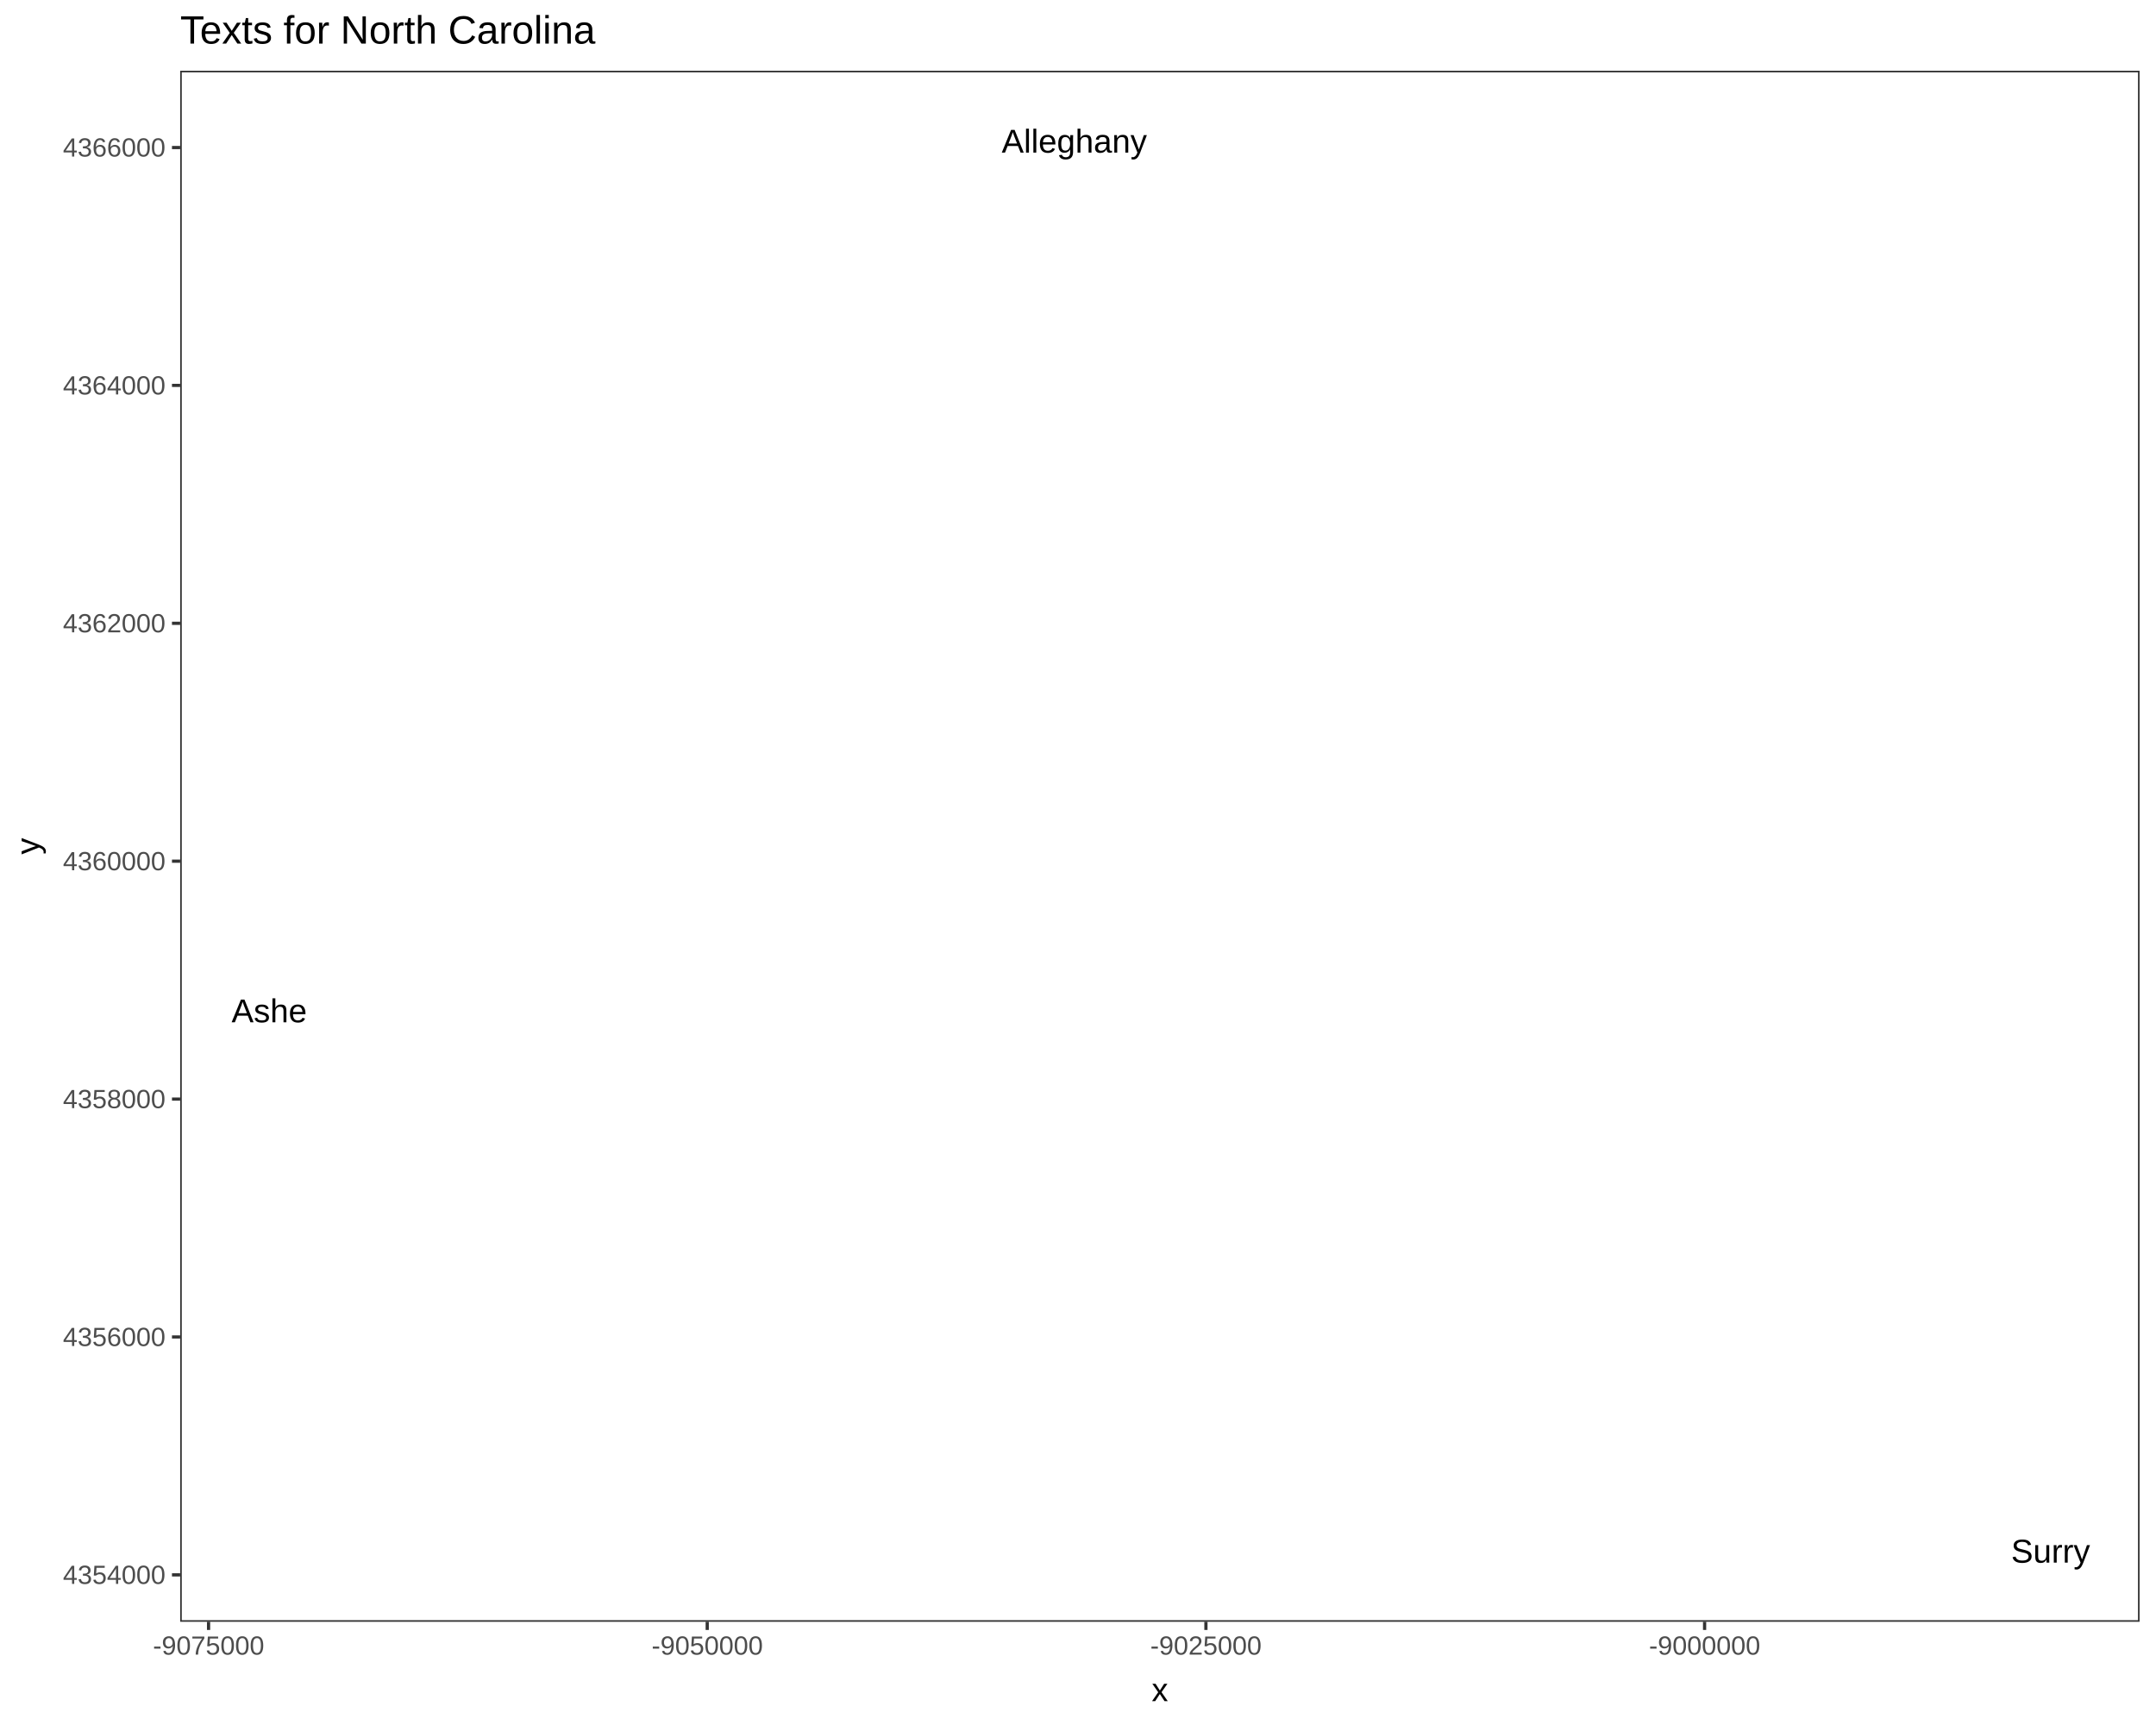
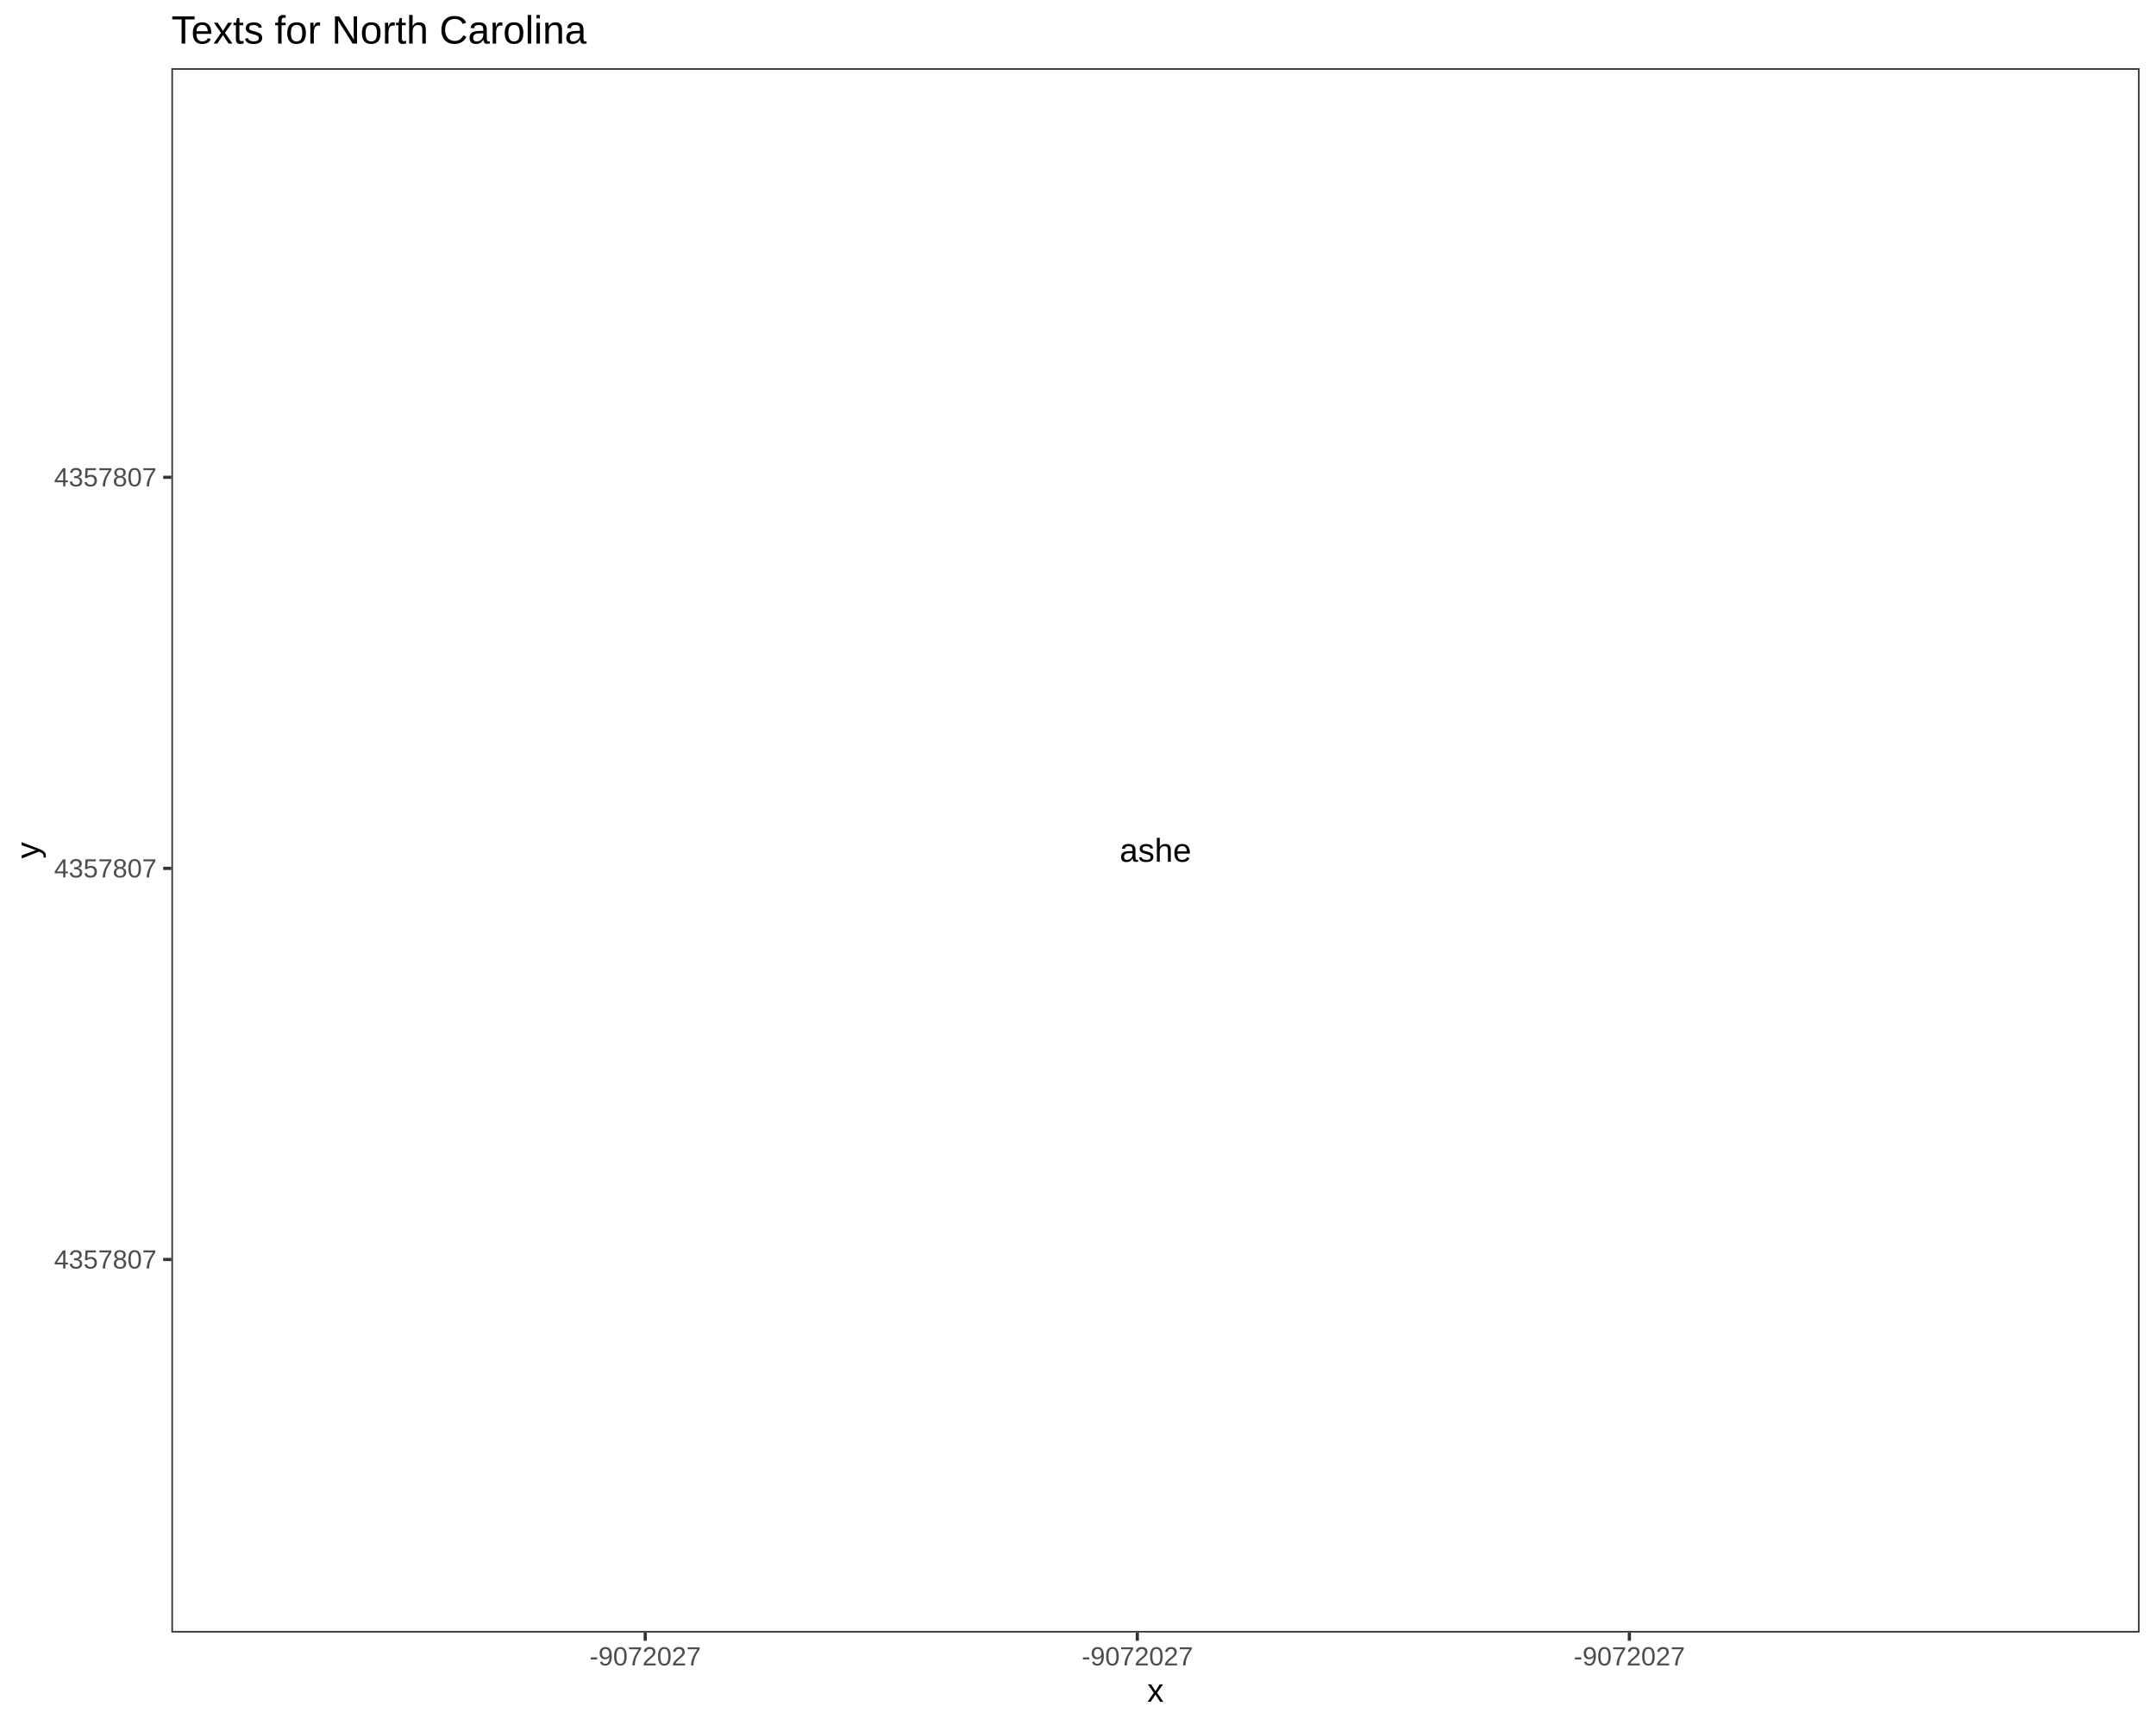
<svg xmlns="http://www.w3.org/2000/svg" viewBox="0 0 720.00 576.00">
  <defs>
    <style type="text/css">
    line, polyline, polygon, path, rect, circle {
      fill: none;
      stroke: #000000;
      stroke-linecap: round;
      stroke-linejoin: round;
      stroke-miterlimit: 10.00;
    }
  </style>
  </defs>
  <rect width="100%" height="100%" style="stroke: none; fill: #FFFFFF;" />
  <rect x="0.00" y="0.00" width="720.00" height="576.00" style="stroke-width: 1.07; stroke: #FFFFFF; fill: #FFFFFF;" />
  <defs>
-     <clipPath id="cpNjAuMTd8NzE0LjUyfDU0MS41M3wyMy42Mg==">
-       <rect x="60.17" y="23.62" width="654.35" height="517.91" />
+     <clipPath id="cpNTcuMjN8NzE0LjUyfDU0NS4xM3wyMi43Nw==">
+       <rect x="57.23" y="22.77" width="657.29" height="522.36" />
    </clipPath>
  </defs>
-   <rect x="60.17" y="23.62" width="654.35" height="517.91" style="stroke-width: 1.07; stroke: none; fill: #FFFFFF;" clip-path="url(#cpNjAuMTd8NzE0LjUyfDU0MS41M3wyMy42Mg==)" />
-   <g clip-path="url(#cpNjAuMTd8NzE0LjUyfDU0MS41M3wyMy42Mg==)">
-     <text x="77.34" y="341.36" style="font-size: 11.04px; font-family: Liberation Sans;" textLength="25.16px" lengthAdjust="spacingAndGlyphs">Ashe</text>
+   <rect x="57.23" y="22.77" width="657.29" height="522.36" style="stroke-width: 1.07; stroke: none; fill: #FFFFFF;" clip-path="url(#cpNTcuMjN8NzE0LjUyfDU0NS4xM3wyMi43Nw==)" />
+   <g clip-path="url(#cpNTcuMjN8NzE0LjUyfDU0NS4xM3wyMi43Nw==)">
+     <text x="373.91" y="287.75" style="font-size: 11.04px; font-family: Liberation Sans;" textLength="23.94px" lengthAdjust="spacingAndGlyphs">ashe</text>
  </g>
-   <g clip-path="url(#cpNjAuMTd8NzE0LjUyfDU0MS41M3wyMy42Mg==)">
-     <text x="334.53" y="50.96" style="font-size: 11.04px; font-family: Liberation Sans;" textLength="48.48px" lengthAdjust="spacingAndGlyphs">Alleghany</text>
-   </g>
-   <g clip-path="url(#cpNjAuMTd8NzE0LjUyfDU0MS41M3wyMy42Mg==)">
-     <text x="671.60" y="521.79" style="font-size: 11.04px; font-family: Liberation Sans;" textLength="26.36px" lengthAdjust="spacingAndGlyphs">Surry</text>
-   </g>
-   <rect x="60.17" y="23.62" width="654.35" height="517.91" style="stroke-width: 1.07; stroke: #333333;" clip-path="url(#cpNjAuMTd8NzE0LjUyfDU0MS41M3wyMy42Mg==)" />
+   <rect x="57.23" y="22.77" width="657.29" height="522.36" style="stroke-width: 1.07; stroke: #333333;" clip-path="url(#cpNTcuMjN8NzE0LjUyfDU0NS4xM3wyMi43Nw==)" />
  <defs>
    <clipPath id="cpMC4wMHw3MjAuMDB8NTc2LjAwfDAuMDA=">
      <rect x="0.00" y="0.00" width="720.00" height="576.00" />
    </clipPath>
  </defs>
  <g clip-path="url(#cpMC4wMHw3MjAuMDB8NTc2LjAwfDAuMDA=)">
-     <text x="21.01" y="528.89" style="font-size: 8.80px; fill: #4D4D4D; font-family: Liberation Sans;" textLength="34.23px" lengthAdjust="spacingAndGlyphs">4354000</text>
+     <text x="18.06" y="423.58" style="font-size: 8.80px; fill: #4D4D4D; font-family: Liberation Sans;" textLength="34.23px" lengthAdjust="spacingAndGlyphs">4357807</text>
  </g>
  <g clip-path="url(#cpMC4wMHw3MjAuMDB8NTc2LjAwfDAuMDA=)">
-     <text x="21.01" y="449.46" style="font-size: 8.80px; fill: #4D4D4D; font-family: Liberation Sans;" textLength="34.23px" lengthAdjust="spacingAndGlyphs">4356000</text>
+     <text x="18.06" y="292.99" style="font-size: 8.80px; fill: #4D4D4D; font-family: Liberation Sans;" textLength="34.23px" lengthAdjust="spacingAndGlyphs">4357807</text>
  </g>
  <g clip-path="url(#cpMC4wMHw3MjAuMDB8NTc2LjAwfDAuMDA=)">
-     <text x="21.01" y="370.02" style="font-size: 8.80px; fill: #4D4D4D; font-family: Liberation Sans;" textLength="34.23px" lengthAdjust="spacingAndGlyphs">4358000</text>
+     <text x="18.06" y="162.40" style="font-size: 8.80px; fill: #4D4D4D; font-family: Liberation Sans;" textLength="34.23px" lengthAdjust="spacingAndGlyphs">4357807</text>
+   </g>
+   <polyline points="54.49,420.55 57.23,420.55 " style="stroke-width: 1.07; stroke: #333333; stroke-linecap: butt;" clip-path="url(#cpMC4wMHw3MjAuMDB8NTc2LjAwfDAuMDA=)" />
+   <polyline points="54.49,289.96 57.23,289.96 " style="stroke-width: 1.07; stroke: #333333; stroke-linecap: butt;" clip-path="url(#cpMC4wMHw3MjAuMDB8NTc2LjAwfDAuMDA=)" />
+   <polyline points="54.49,159.37 57.23,159.37 " style="stroke-width: 1.07; stroke: #333333; stroke-linecap: butt;" clip-path="url(#cpMC4wMHw3MjAuMDB8NTc2LjAwfDAuMDA=)" />
+   <polyline points="215.48,547.87 215.48,545.13 " style="stroke-width: 1.07; stroke: #333333; stroke-linecap: butt;" clip-path="url(#cpMC4wMHw3MjAuMDB8NTc2LjAwfDAuMDA=)" />
+   <polyline points="379.81,547.87 379.81,545.13 " style="stroke-width: 1.07; stroke: #333333; stroke-linecap: butt;" clip-path="url(#cpMC4wMHw3MjAuMDB8NTc2LjAwfDAuMDA=)" />
+   <polyline points="544.13,547.87 544.13,545.13 " style="stroke-width: 1.07; stroke: #333333; stroke-linecap: butt;" clip-path="url(#cpMC4wMHw3MjAuMDB8NTc2LjAwfDAuMDA=)" />
+   <g clip-path="url(#cpMC4wMHw3MjAuMDB8NTc2LjAwfDAuMDA=)">
+     <text x="196.91" y="556.11" style="font-size: 8.80px; fill: #4D4D4D; font-family: Liberation Sans;" textLength="37.16px" lengthAdjust="spacingAndGlyphs">-9072027</text>
  </g>
  <g clip-path="url(#cpMC4wMHw3MjAuMDB8NTc2LjAwfDAuMDA=)">
-     <text x="21.01" y="290.59" style="font-size: 8.80px; fill: #4D4D4D; font-family: Liberation Sans;" textLength="34.23px" lengthAdjust="spacingAndGlyphs">4360000</text>
+     <text x="361.23" y="556.11" style="font-size: 8.80px; fill: #4D4D4D; font-family: Liberation Sans;" textLength="37.16px" lengthAdjust="spacingAndGlyphs">-9072027</text>
  </g>
  <g clip-path="url(#cpMC4wMHw3MjAuMDB8NTc2LjAwfDAuMDA=)">
-     <text x="21.01" y="211.15" style="font-size: 8.80px; fill: #4D4D4D; font-family: Liberation Sans;" textLength="34.23px" lengthAdjust="spacingAndGlyphs">4362000</text>
+     <text x="525.55" y="556.11" style="font-size: 8.80px; fill: #4D4D4D; font-family: Liberation Sans;" textLength="37.16px" lengthAdjust="spacingAndGlyphs">-9072027</text>
  </g>
  <g clip-path="url(#cpMC4wMHw3MjAuMDB8NTc2LjAwfDAuMDA=)">
-     <text x="21.01" y="131.72" style="font-size: 8.80px; fill: #4D4D4D; font-family: Liberation Sans;" textLength="34.23px" lengthAdjust="spacingAndGlyphs">4364000</text>
+     <text x="383.12" y="568.24" style="font-size: 11.00px; font-family: Liberation Sans;" textLength="5.50px" lengthAdjust="spacingAndGlyphs">x</text>
  </g>
  <g clip-path="url(#cpMC4wMHw3MjAuMDB8NTc2LjAwfDAuMDA=)">
-     <text x="21.01" y="52.28" style="font-size: 8.80px; fill: #4D4D4D; font-family: Liberation Sans;" textLength="34.23px" lengthAdjust="spacingAndGlyphs">4366000</text>
-   </g>
-   <polyline points="57.43,525.87 60.17,525.87 " style="stroke-width: 1.07; stroke: #333333; stroke-linecap: butt;" clip-path="url(#cpMC4wMHw3MjAuMDB8NTc2LjAwfDAuMDA=)" />
-   <polyline points="57.43,446.43 60.17,446.43 " style="stroke-width: 1.07; stroke: #333333; stroke-linecap: butt;" clip-path="url(#cpMC4wMHw3MjAuMDB8NTc2LjAwfDAuMDA=)" />
-   <polyline points="57.43,367.00 60.17,367.00 " style="stroke-width: 1.07; stroke: #333333; stroke-linecap: butt;" clip-path="url(#cpMC4wMHw3MjAuMDB8NTc2LjAwfDAuMDA=)" />
-   <polyline points="57.43,287.56 60.17,287.56 " style="stroke-width: 1.07; stroke: #333333; stroke-linecap: butt;" clip-path="url(#cpMC4wMHw3MjAuMDB8NTc2LjAwfDAuMDA=)" />
-   <polyline points="57.43,208.13 60.17,208.13 " style="stroke-width: 1.07; stroke: #333333; stroke-linecap: butt;" clip-path="url(#cpMC4wMHw3MjAuMDB8NTc2LjAwfDAuMDA=)" />
-   <polyline points="57.43,128.69 60.17,128.69 " style="stroke-width: 1.07; stroke: #333333; stroke-linecap: butt;" clip-path="url(#cpMC4wMHw3MjAuMDB8NTc2LjAwfDAuMDA=)" />
-   <polyline points="57.43,49.26 60.17,49.26 " style="stroke-width: 1.07; stroke: #333333; stroke-linecap: butt;" clip-path="url(#cpMC4wMHw3MjAuMDB8NTc2LjAwfDAuMDA=)" />
-   <polyline points="69.65,544.27 69.65,541.53 " style="stroke-width: 1.07; stroke: #333333; stroke-linecap: butt;" clip-path="url(#cpMC4wMHw3MjAuMDB8NTc2LjAwfDAuMDA=)" />
-   <polyline points="236.18,544.27 236.18,541.53 " style="stroke-width: 1.07; stroke: #333333; stroke-linecap: butt;" clip-path="url(#cpMC4wMHw3MjAuMDB8NTc2LjAwfDAuMDA=)" />
-   <polyline points="402.72,544.27 402.72,541.53 " style="stroke-width: 1.07; stroke: #333333; stroke-linecap: butt;" clip-path="url(#cpMC4wMHw3MjAuMDB8NTc2LjAwfDAuMDA=)" />
-   <polyline points="569.25,544.27 569.25,541.53 " style="stroke-width: 1.07; stroke: #333333; stroke-linecap: butt;" clip-path="url(#cpMC4wMHw3MjAuMDB8NTc2LjAwfDAuMDA=)" />
-   <g clip-path="url(#cpMC4wMHw3MjAuMDB8NTc2LjAwfDAuMDA=)">
-     <text x="51.07" y="552.51" style="font-size: 8.80px; fill: #4D4D4D; font-family: Liberation Sans;" textLength="37.16px" lengthAdjust="spacingAndGlyphs">-9075000</text>
+     <text transform="translate(13.04,286.70) rotate(-90)" style="font-size: 11.00px; font-family: Liberation Sans;" textLength="5.50px" lengthAdjust="spacingAndGlyphs">y</text>
  </g>
  <g clip-path="url(#cpMC4wMHw3MjAuMDB8NTc2LjAwfDAuMDA=)">
-     <text x="217.61" y="552.51" style="font-size: 8.80px; fill: #4D4D4D; font-family: Liberation Sans;" textLength="37.16px" lengthAdjust="spacingAndGlyphs">-9050000</text>
-   </g>
-   <g clip-path="url(#cpMC4wMHw3MjAuMDB8NTc2LjAwfDAuMDA=)">
-     <text x="384.14" y="552.51" style="font-size: 8.80px; fill: #4D4D4D; font-family: Liberation Sans;" textLength="37.16px" lengthAdjust="spacingAndGlyphs">-9025000</text>
-   </g>
-   <g clip-path="url(#cpMC4wMHw3MjAuMDB8NTc2LjAwfDAuMDA=)">
-     <text x="550.68" y="552.51" style="font-size: 8.80px; fill: #4D4D4D; font-family: Liberation Sans;" textLength="37.16px" lengthAdjust="spacingAndGlyphs">-9000000</text>
-   </g>
-   <g clip-path="url(#cpMC4wMHw3MjAuMDB8NTc2LjAwfDAuMDA=)">
-     <text x="384.60" y="568.04" style="font-size: 11.00px; font-family: Liberation Sans;" textLength="5.50px" lengthAdjust="spacingAndGlyphs">x</text>
-   </g>
-   <g clip-path="url(#cpMC4wMHw3MjAuMDB8NTc2LjAwfDAuMDA=)">
-     <text transform="translate(13.04,285.32) rotate(-90)" style="font-size: 11.00px; font-family: Liberation Sans;" textLength="5.50px" lengthAdjust="spacingAndGlyphs">y</text>
-   </g>
-   <g clip-path="url(#cpMC4wMHw3MjAuMDB8NTc2LjAwfDAuMDA=)">
-     <text x="60.17" y="14.56" style="font-size: 13.20px; font-family: Liberation Sans;" textLength="138.45px" lengthAdjust="spacingAndGlyphs">Texts for North Carolina</text>
+     <text x="57.23" y="14.56" style="font-size: 13.20px; font-family: Liberation Sans;" textLength="138.45px" lengthAdjust="spacingAndGlyphs">Texts for North Carolina</text>
  </g>
</svg>
